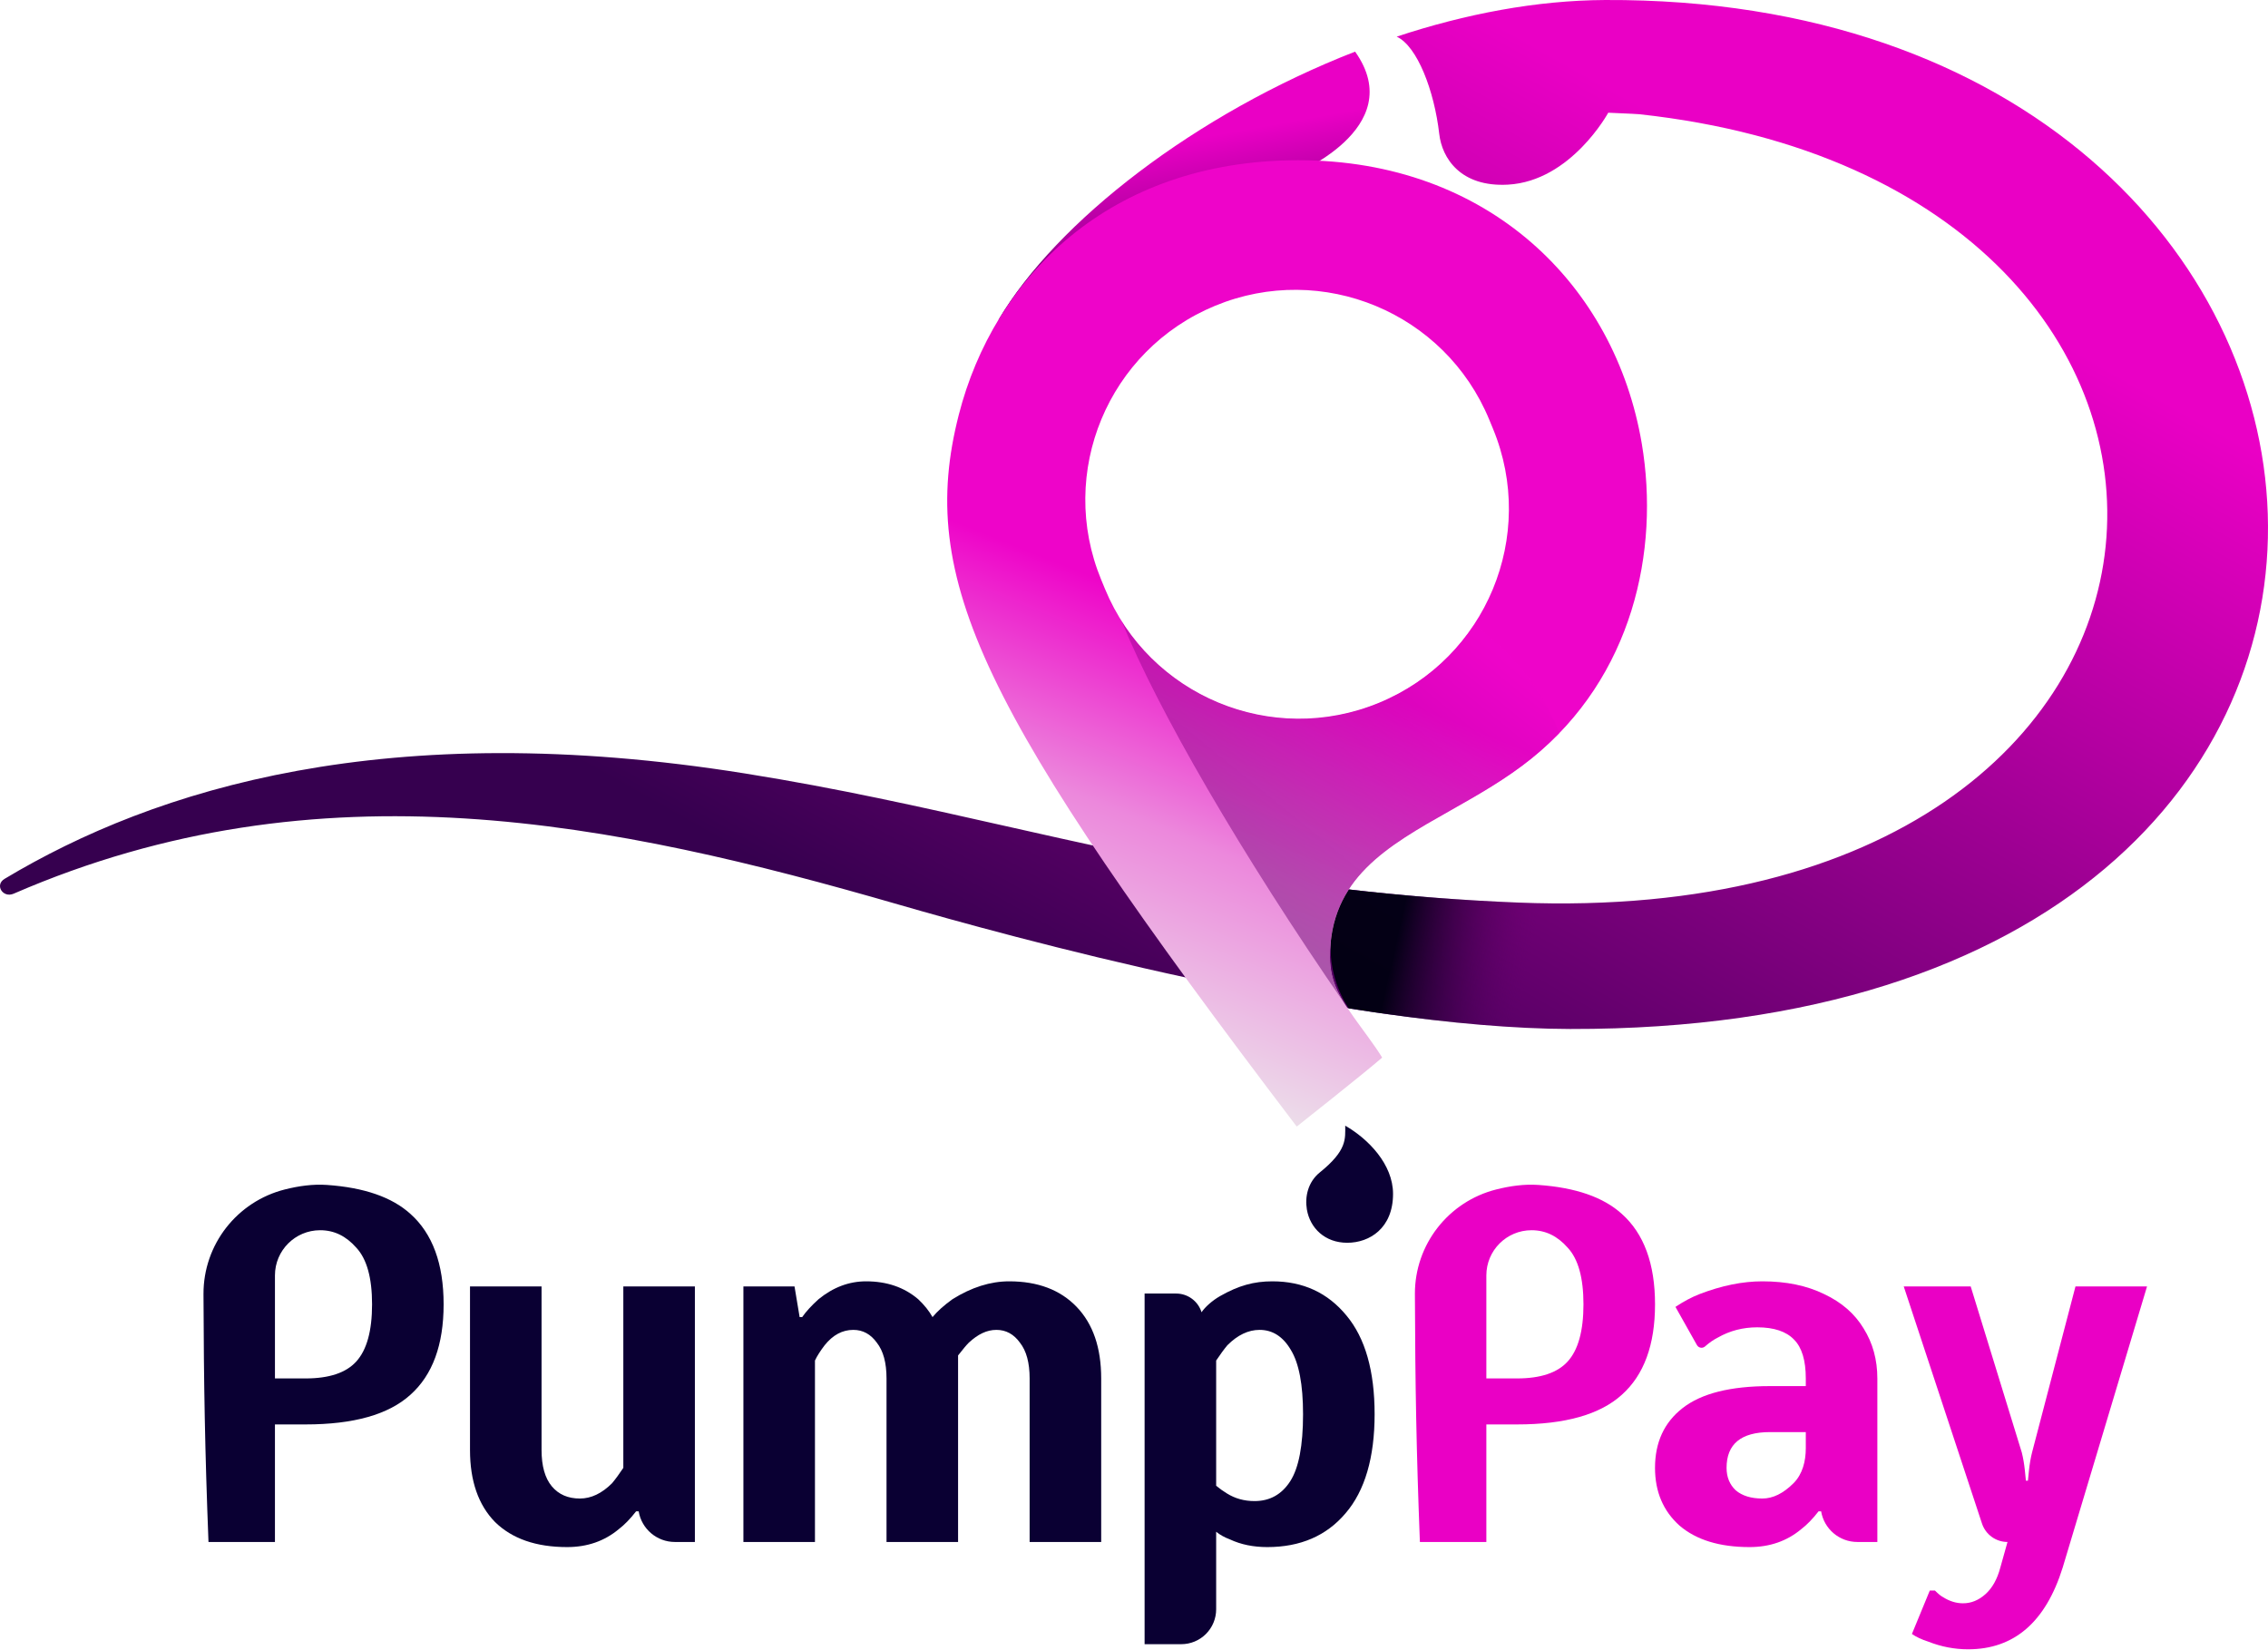
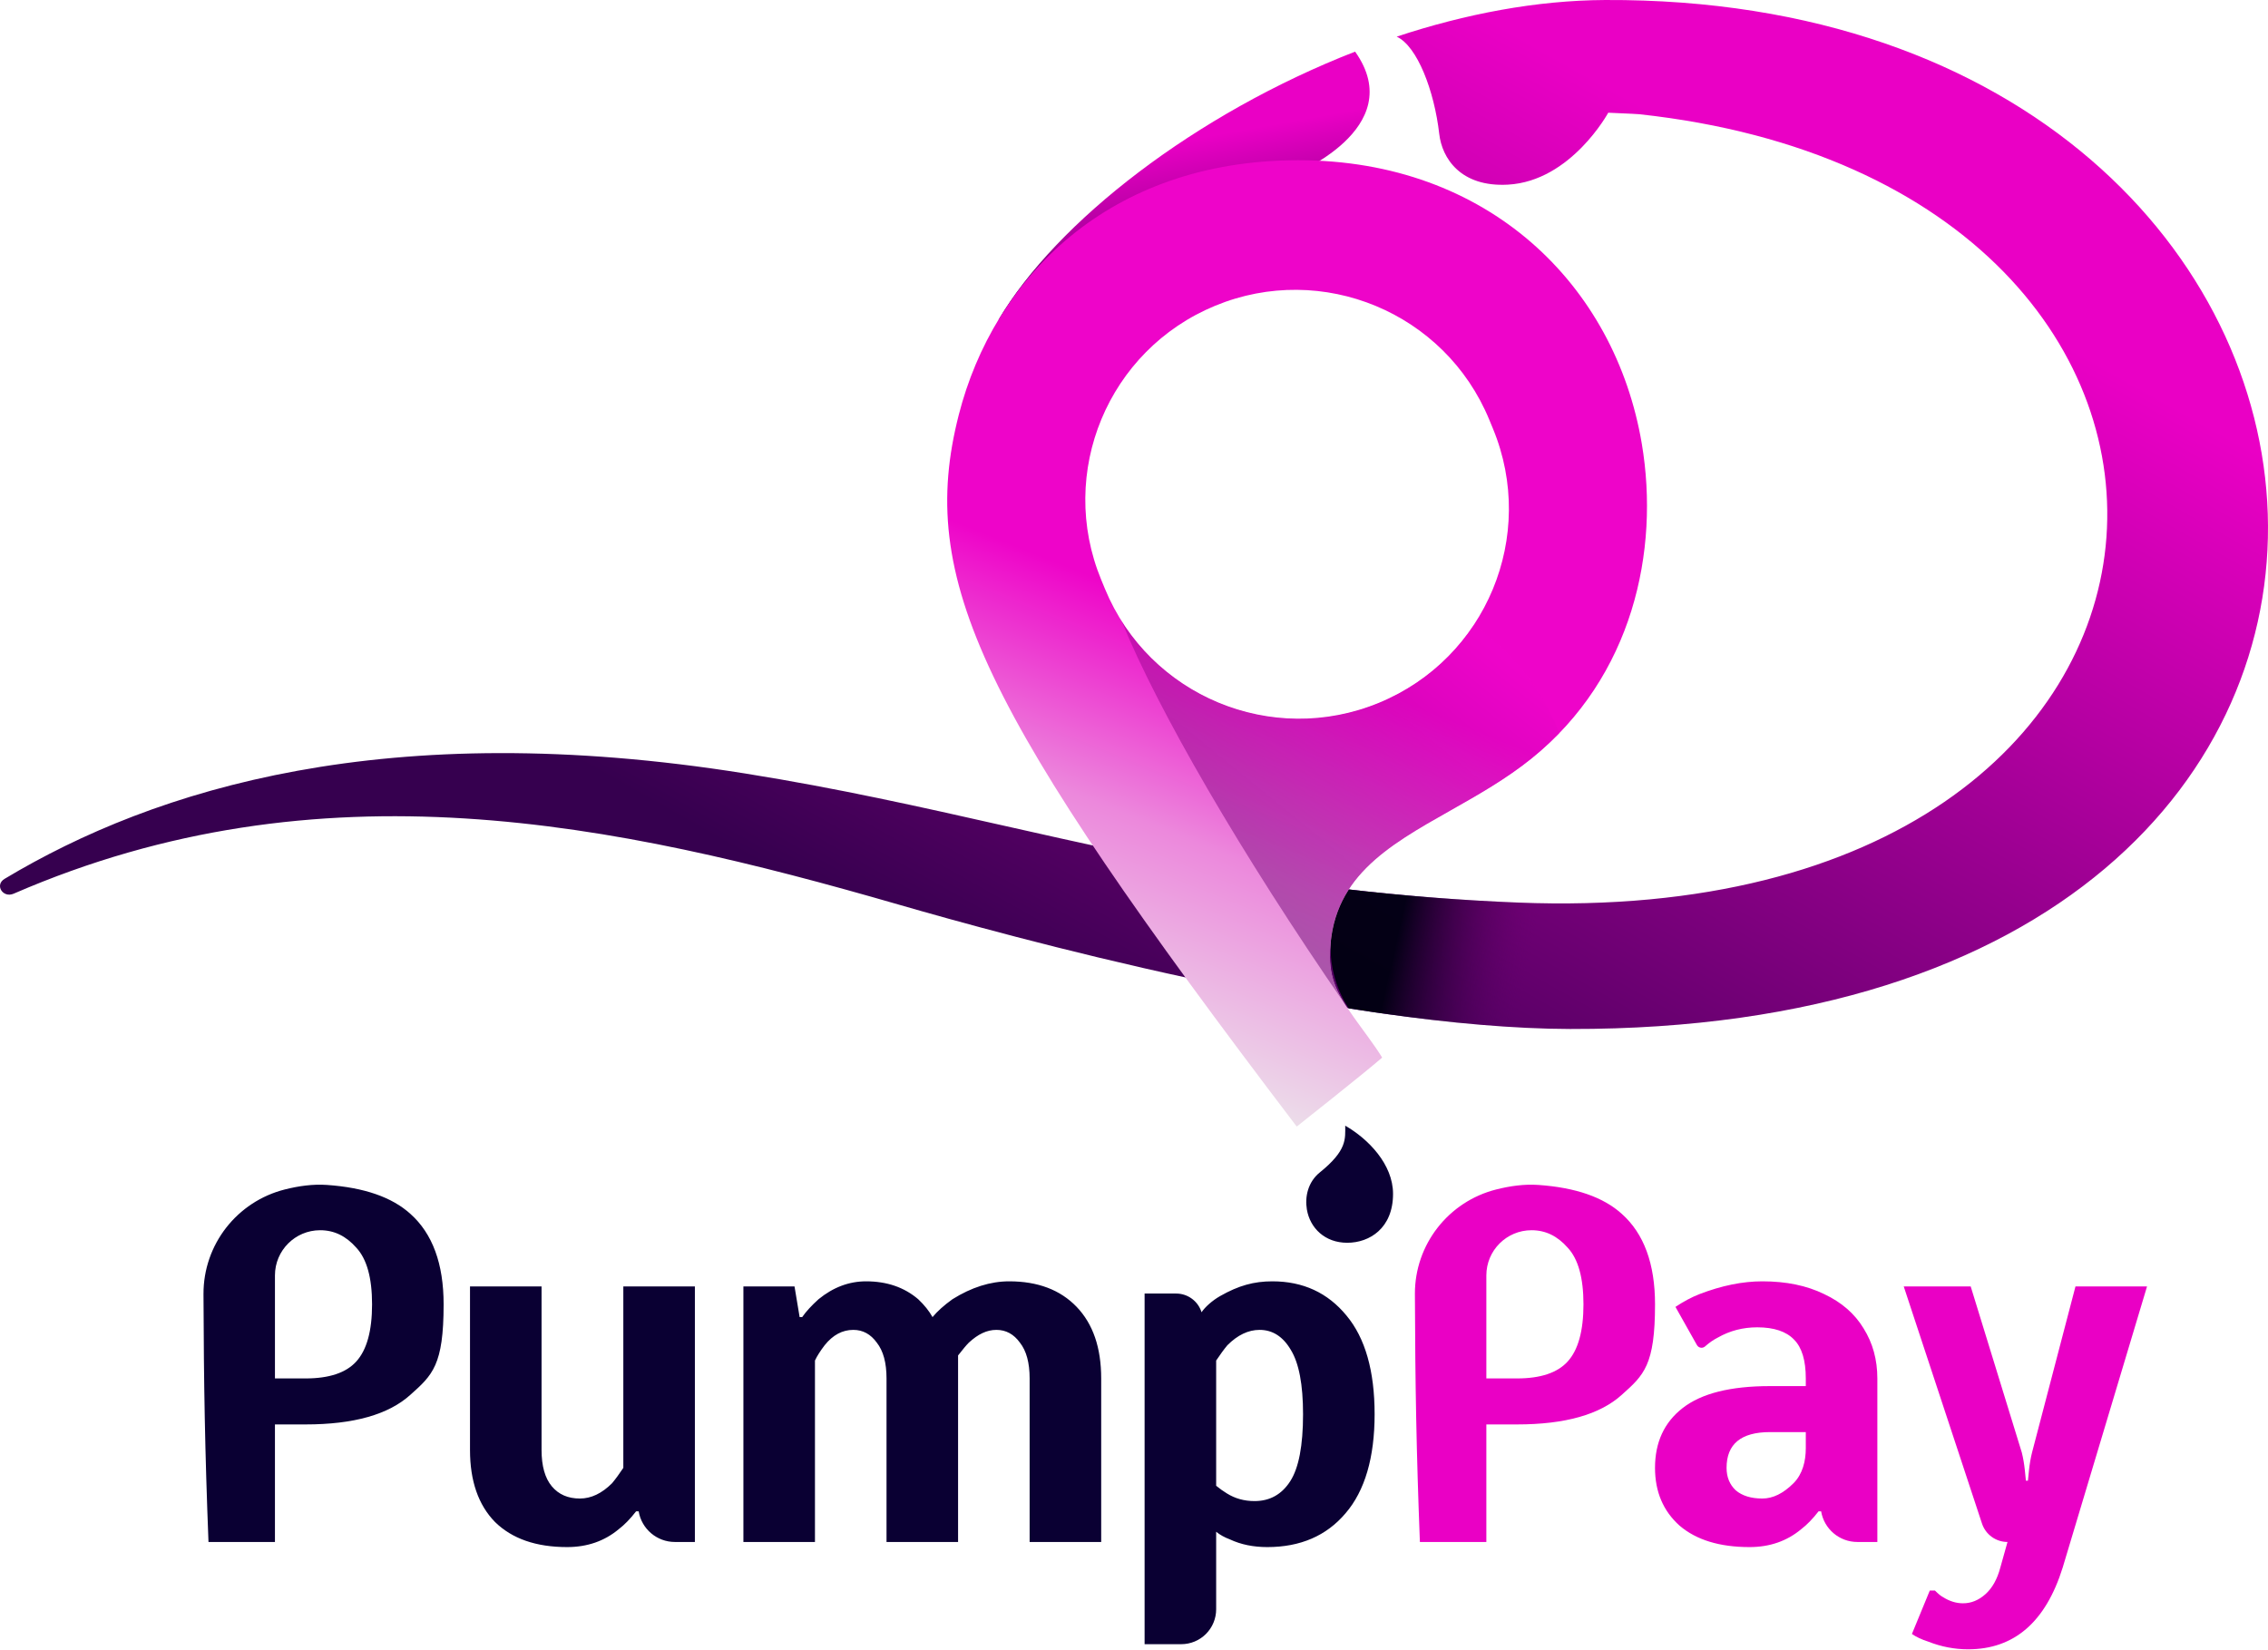
<svg xmlns="http://www.w3.org/2000/svg" xmlns:xlink="http://www.w3.org/1999/xlink" viewBox="0 0 3000 2182">
  <defs>
-     <style> .cls-1 { mask: url(#mask); } .cls-2 { fill: url(#linear-gradient-4); } .cls-2, .cls-3, .cls-4 { fill-rule: evenodd; } .cls-5, .cls-4 { fill: #0a0033; } .cls-6 { fill: #ea00c5; } .cls-7 { fill: url(#linear-gradient-5); } .cls-8 { fill: url(#linear-gradient-6); } .cls-9 { fill: url(#linear-gradient-3); } .cls-10 { fill: url(#linear-gradient-2); } .cls-11 { fill: url(#linear-gradient); } .cls-12 { isolation: isolate; } .cls-13 { mix-blend-mode: multiply; } .cls-3 { fill: #c55fa0; } </style>
-     <linearGradient id="linear-gradient" x1="2035.07" y1="2120.41" x2="1323.27" y2="859.87" gradientTransform="translate(0 2182) scale(1 -1)" gradientUnits="userSpaceOnUse">
+     <linearGradient id="linear-gradient" x1="2035.07" x2="1323.27" y1="2120.41" y2="859.87" gradientTransform="matrix(1 0 0 -1 0 2182)" gradientUnits="userSpaceOnUse">
      <stop offset="0" stop-color="#ea00c5" />
      <stop offset="1" stop-color="#36004f" />
    </linearGradient>
-     <linearGradient id="linear-gradient-2" x1="1517.18" y1="2185.1" x2="1689.81" y2="1227.15" gradientTransform="translate(0 2182) scale(1 -1)" gradientUnits="userSpaceOnUse">
+     <linearGradient id="linear-gradient-2" x1="1517.18" x2="1689.81" y1="2185.1" y2="1227.15" gradientTransform="matrix(1 0 0 -1 0 2182)" gradientUnits="userSpaceOnUse">
      <stop offset=".2" stop-color="#ea00c5" />
      <stop offset=".31" stop-color="#a9009b" />
      <stop offset=".39" stop-color="#0a0033" />
    </linearGradient>
-     <linearGradient id="linear-gradient-3" x1="2023.24" y1="898.51" x2="1759.82" y2="956.87" gradientTransform="translate(0 2182) scale(1 -1)" gradientUnits="userSpaceOnUse">
+     <linearGradient id="linear-gradient-3" x1="2023.24" x2="1759.82" y1="898.51" y2="956.87" gradientTransform="matrix(1 0 0 -1 0 2182)" gradientUnits="userSpaceOnUse">
      <stop offset="0" stop-color="#fff" stop-opacity="0" />
      <stop offset=".67" stop-color="#0a0033" />
    </linearGradient>
-     <linearGradient id="linear-gradient-4" x1="1645.33" y1="1338.79" x2="1411.5" y2="756.86" gradientTransform="translate(0 2182) scale(1 -1)" gradientUnits="userSpaceOnUse">
+     <linearGradient id="linear-gradient-4" x1="1645.33" x2="1411.5" y1="1338.79" y2="756.86" gradientTransform="matrix(1 0 0 -1 0 2182)" gradientUnits="userSpaceOnUse">
      <stop offset="0" stop-color="#ee04c9" />
      <stop offset=".44" stop-color="#ec88dc" />
      <stop offset="1" stop-color="#ececec" />
    </linearGradient>
-     <mask id="mask" x="1252.92" y="211.96" width="925.65" height="1278.4" maskUnits="userSpaceOnUse">
-       <g id="mask0_164_1454" data-name="mask0 164 1454">
-         <path class="cls-3" d="M1715.26,1490.36c-418.31-550.09-502.66-724.03-447.03-941.63,46.28-181.01,198.31-336.78,449.21-336.78s418.95,164.8,454.3,375.32c23.72,141.26-11.87,308.07-145.93,416.22-33.69,27.18-71.13,48.35-107.04,68.67-83.93,47.45-159.55,90.21-159.55,193.94,0,34.42,15.34,56.42,32.05,80.38,8.43,12.09,17.21,24.68,24.54,39.62-23.48,22.7-41.33,42.01-57.72,59.76-14.45,15.63-27.77,30.05-42.83,44.49ZM1607.35,404.48c-141.73,58.5-209.2,220.82-150.7,362.55l4.94,11.96c58.5,141.73,220.81,209.2,362.54,150.7,141.73-58.5,209.21-220.82,150.71-362.55l-4.94-11.96c-58.5-141.73-220.82-209.2-362.55-150.7Z" />
-       </g>
-     </mask>
-     <linearGradient id="linear-gradient-5" x1="1815.77" y1="1371.19" x2="1808.35" y2="1380.31" gradientUnits="userSpaceOnUse">
+     <linearGradient id="linear-gradient-5" x1="1815.77" x2="1808.35" y1="1371.19" y2="1380.31" gradientUnits="userSpaceOnUse">
      <stop offset="0" stop-color="#ef05ca" />
      <stop offset="1" stop-color="#5f006b" />
    </linearGradient>
-     <linearGradient id="linear-gradient-6" x1="1875.16" y1="776.97" x2="1569.9" y2="1151.93" xlink:href="#linear-gradient-5" />
+     <linearGradient xlink:href="#linear-gradient-5" id="linear-gradient-6" x1="1875.16" x2="1569.9" y1="776.97" y2="1151.93" />
+     <style>.cls-5{fill:#0a0033}.cls-6{fill:#ea00c5}</style>
+     <mask id="mask" width="925.65" height="1278.4" x="1252.92" y="211.96" maskUnits="userSpaceOnUse">
+       <path id="mask0_164_1454" d="M1715.26 1490.36c-418.31-550.09-502.66-724.03-447.03-941.63 46.28-181.01 198.31-336.78 449.21-336.78s418.95 164.8 454.3 375.32c23.72 141.26-11.87 308.07-145.93 416.22-33.69 27.18-71.13 48.35-107.04 68.67-83.93 47.45-159.55 90.21-159.55 193.94 0 34.42 15.34 56.42 32.05 80.38 8.43 12.09 17.21 24.68 24.54 39.62-23.48 22.7-41.33 42.01-57.72 59.76-14.45 15.63-27.77 30.05-42.83 44.49ZM1607.35 404.48c-141.73 58.5-209.2 220.82-150.7 362.55l4.94 11.96c58.5 141.73 220.81 209.2 362.54 150.7s209.21-220.82 150.71-362.55l-4.94-11.96c-58.5-141.73-220.82-209.2-362.55-150.7" data-name="mask0 164 1454" style="fill-rule:evenodd;fill:#c55fa0" />
+     </mask>
  </defs>
-   <g class="cls-12">
+   <g style="isolation:isolate">
    <g id="Layer_1" data-name="Layer 1">
-       <path class="cls-11" d="M1847.5,48.46C1938.18,18.44,2032.14.44,2123.12.01c1109.08-5.13,1243.81,1363.9-46.09,1361.24-301.42-.62-746.69-123.61-888.38-164.57-375.53-108.54-764.95-190.53-1170.55-14.43-14.32,6.22-25.48-11.55-12.09-19.58,199.65-119.77,506.62-215.02,979.6-139.43,123.08,19.66,232.83,44.4,341.89,68.98,202.45,45.63,402.48,90.72,680.8,101.8,985.71,39.24,1032.88-948.48,159.89-1042.93,0,0-11.41-.84-40.88-1.98,0,0-49.22,90.5-132.63,95.15-62.9,3.5-87.26-35.21-90.91-67.02-6.59-57.33-29.05-116.1-56.27-128.77Z" />
-       <path class="cls-10" d="M1792.46,68.3c-210.39,81.97-395.23,224.69-471.66,354.87l281.4-93.37c10.64-29.48,106.19-97.8,106.19-97.8,0,0,156.7-61.41,84.07-163.7Z" />
-       <g class="cls-13">
-         <path class="cls-9" d="M1782,1176.39c70.08,8.23,144.84,14.38,226.3,17.63,28.17,1.12,55.57,1.4,82.21.89,7.93,18.14,12.3,37.95,12.3,58.7,0,41.52-17.49,79.29-46.07,107.42-83.97-1.62-177.93-12.03-272.76-27.06-15.22-23.53-23.96-51.01-23.96-80.36s7.98-54.41,21.98-77.22Z" />
+       <path d="M1847.5 48.46C1938.18 18.44 2032.14.44 2123.12.01c1109.08-5.13 1243.81 1363.9-46.09 1361.24-301.42-.62-746.69-123.61-888.38-164.57-375.53-108.54-764.95-190.53-1170.55-14.43-14.32 6.22-25.48-11.55-12.09-19.58 199.65-119.77 506.62-215.02 979.6-139.43 123.08 19.66 232.83 44.4 341.89 68.98 202.45 45.63 402.48 90.72 680.8 101.8 985.71 39.24 1032.88-948.48 159.89-1042.93 0 0-11.41-.84-40.88-1.98 0 0-49.22 90.5-132.63 95.15-62.9 3.5-87.26-35.21-90.91-67.02-6.59-57.33-29.05-116.1-56.27-128.77Z" style="fill:url(#linear-gradient)" />
+       <path d="M1792.46 68.3c-210.39 81.97-395.23 224.69-471.66 354.87l281.4-93.37c10.64-29.48 106.19-97.8 106.19-97.8s156.7-61.41 84.07-163.7" style="fill:url(#linear-gradient-2)" />
+       <g style="mix-blend-mode:multiply">
+         <path d="M1782 1176.39c70.08 8.23 144.84 14.38 226.3 17.63 28.17 1.12 55.57 1.4 82.21.89 7.93 18.14 12.3 37.95 12.3 58.7 0 41.52-17.49 79.29-46.07 107.42-83.97-1.62-177.93-12.03-272.76-27.06-15.22-23.53-23.96-51.01-23.96-80.36s7.98-54.41 21.98-77.22" style="fill:url(#linear-gradient-3)" />
      </g>
-       <path class="cls-4" d="M1842.65,1579.38c0-39.06-32.71-72.7-63.25-90.2,0,17.42,2.68,32.55-33.59,61.8-15.76,12.72-19.95,32.34-17.16,48.95,4.16,24.76,23.92,44.14,53.43,44.14s60.57-19.29,60.57-64.69Z" />
-       <path class="cls-6" d="M2603.36,2181.87c-18.03,0-35.61-3.38-52.74-10.14-8.56-2.7-15.77-6.08-21.63-10.14l23.66-57.47h6.76c4.51,4.51,8.11,7.44,10.82,8.79,8.56,5.41,17.35,8.11,26.37,8.11,10.81,0,20.73-4.05,29.75-12.17,9.01-8.11,15.55-19.83,19.6-35.15l9.47-33.81c-15.34,0-28.94-9.83-33.75-24.4l-103.5-313.65h88.57l67.61,219.74c1.8,7.21,3.15,15.09,4.05,23.66l1.36,13.52h2.7l1.35-13.52c.9-8.57,2.26-16.45,4.06-23.66l57.47-219.74h94.65l-111.55,371.86c-22.54,72.11-64.23,108.17-125.08,108.17Z" />
-       <path class="cls-6" d="M2314.25,2046.65c-39.67,0-70.54-9.46-92.63-28.39-21.63-19.38-32.45-44.85-32.45-76.4,0-33.81,12.17-60.17,36.51-79.11,24.79-19.38,63.33-29.07,115.61-29.07h47.33v-10.14c0-23.89-5.19-41.01-15.55-51.38-10.37-10.82-26.6-16.23-48.68-16.23-18.93,0-36.29,4.51-52.06,13.52-5.64,2.82-11.28,6.72-16.92,11.7-1.31,1.16-2.98,1.83-4.73,1.83-2.5,0-4.8-1.35-6.03-3.53l-28.44-50.56c10.82-7.21,21.41-12.85,31.78-16.9,29.3-11.27,57.02-16.91,83.16-16.91,31.55,0,58.82,5.64,81.81,16.91,22.98,10.81,40.34,25.91,52.06,45.29,12.17,19.39,18.25,41.47,18.25,66.26v216.35h-26.48c-23.74,0-43.99-17.16-47.89-40.56h-3.38c-7.66,9.91-15.33,17.8-22.99,23.66-18.93,15.77-41.69,23.66-68.28,23.66ZM2331.15,1982.42c13.97,0,27.72-6.76,41.24-20.28,12.03-12.03,16.23-29.3,16.23-46.31v-21.3h-47.33c-38.31,0-57.47,15.78-57.47,47.33,0,12.17,4.06,22.08,12.17,29.75,8.57,7.21,20.29,10.81,35.16,10.81Z" />
-       <path class="cls-6" d="M1871.57,1711.84c-.23-65.34,44.25-122.33,107.62-138.3,18.23-4.59,36.99-7.28,55.74-5.97,49.16,3.42,85.93,16.18,110.31,38.27,29.3,26.14,43.95,66.03,43.95,119.67s-14.65,93.52-43.95,119.67c-28.85,26.14-75.05,39.21-138.6,39.21h-40.57v155.5h-87.91c-4.69-121.56-6.17-207.1-6.59-328.05ZM2006.64,1823.54c31.1,0,53.41-7.44,66.93-22.31,13.98-15.32,20.96-40.57,20.96-75.72s-6.98-60.17-20.96-75.05c-13.52-15.32-29.1-22.99-47.73-22.99-33.01,0-59.77,26.76-59.77,59.77v136.3h40.57Z" />
-       <path class="cls-5" d="M1514.02,1711.23h41.69c15.42,0,29.05,10.03,33.65,24.75,4.5-6.76,14.12-15.45,24.53-21.39,24.52-13.98,44.82-19.51,69.16-19.51,40.56,0,73.24,15.1,98.03,45.3,24.79,29.75,37.19,73.25,37.19,130.49s-12.85,101.41-38.54,131.16c-25.24,29.75-59.72,44.62-103.44,44.62-18.48,0-34.93-3.38-49.36-10.14-7.21-2.7-13.29-6.08-18.25-10.14v102.57c0,12.25-4.87,23.99-13.52,32.65-8.66,8.66-20.4,13.52-32.65,13.52h-48.49v-463.88ZM1659.39,1985.8c20.28,0,36.05-8.79,47.32-26.36,11.27-17.58,16.9-47.11,16.9-88.57,0-39.22-5.4-67.61-16.22-85.19-10.37-17.58-24.12-26.37-41.24-26.37-14.88,0-29.08,6.76-42.6,20.29-4.51,5.4-9.46,12.16-14.87,20.28v165.64c4.96,4.06,9.69,7.44,14.2,10.14,10.81,6.76,22.98,10.14,36.51,10.14Z" />
-       <path class="cls-5" d="M983.34,1701.84h67.61l6.76,40.57h3.38c4.96-7.21,12.17-15.1,21.64-23.66,19.38-15.78,40.34-23.67,62.87-23.67,27.5,0,50.48,7.89,68.96,23.67,8.12,7.66,14.43,15.55,18.94,23.66,6.31-7.66,15.09-15.55,26.36-23.66,25.24-15.78,50.26-23.67,75.05-23.67,37.86,0,67.61,11.27,89.24,33.81,21.64,22.53,32.46,54.09,32.46,94.65v216.35h-94.66v-216.35c0-20.73-4.28-36.51-12.84-47.33-8.12-11.26-18.48-16.9-31.1-16.9s-24.34,5.64-36.51,16.9c-3.16,3.16-7.89,8.79-14.2,16.91v246.77h-94.65v-216.35c0-20.73-4.29-36.51-12.85-47.33-8.11-11.26-18.48-16.9-31.1-16.9-14.42,0-27.04,6.76-37.86,20.29-5.86,7.66-10.14,14.42-12.85,20.28v240.01h-94.65v-338.05Z" />
-       <path class="cls-5" d="M750.16,2046.65c-41.02,0-72.79-11.04-95.33-33.13-22.09-22.53-33.13-54.31-33.13-95.33v-216.35h94.65v216.35c0,21.19,4.51,37.19,13.52,48.01,9.01,10.82,21.41,16.22,37.18,16.22,14.87,0,29.07-6.76,42.59-20.28,4.51-5.41,9.46-12.17,14.87-20.28v-240.02h94.65v338.05h-26.48c-23.73,0-43.98-17.16-47.89-40.56h-3.38c-7.66,9.91-15.33,17.8-22.99,23.66-18.93,15.78-41.69,23.66-68.29,23.66Z" />
-       <path class="cls-5" d="M269.18,1711.84c-.23-65.34,44.26-122.33,107.62-138.3,18.23-4.59,36.99-7.28,55.75-5.97,49.16,3.42,85.93,16.18,110.3,38.27,29.3,26.14,43.95,66.03,43.95,119.67s-14.65,93.52-43.95,119.67c-28.85,26.14-75.05,39.21-138.6,39.21h-40.57v155.5h-87.91c-4.7-121.56-6.18-207.1-6.6-328.05ZM404.26,1823.54c31.1,0,53.41-7.44,66.93-22.31,13.97-15.32,20.96-40.57,20.96-75.72s-6.99-60.17-20.96-75.05c-13.52-15.32-29.11-22.99-47.73-22.99-33.01,0-59.77,26.76-59.77,59.77v136.3h40.57Z" />
-       <path class="cls-2" d="M1715.26,1490.36c-418.31-550.09-502.66-724.03-447.03-941.63,46.28-181.01,198.31-336.78,449.21-336.78s418.95,164.8,454.3,375.32c23.72,141.26-11.87,308.07-145.93,416.22-33.69,27.18-71.13,48.35-107.04,68.67-83.93,47.45-159.55,90.21-159.55,193.94,0,34.42,15.34,56.42,32.05,80.38,8.43,12.09,27.67,37.1,36.98,52.61-24.05,20.95-112.99,91.26-112.99,91.26ZM1607.35,404.48c-141.73,58.5-209.2,220.82-150.7,362.55l4.94,11.96c58.5,141.73,220.81,209.2,362.54,150.7,141.73-58.5,209.21-220.82,150.71-362.55l-4.94-11.96c-58.5-141.73-220.82-209.2-362.55-150.7Z" />
-       <g class="cls-1">
-         <g>
-           <path class="cls-7" d="M1799.01,1357.25c8.19,11.19,18.87,25.62,26.16,36.92-1.06-1.41-2.12-2.85-3.17-4.33-7.74-10.88-15.41-21.75-22.99-32.59Z" />
-           <path class="cls-8" d="M2062.72,969.78c-11.36,11.76-23.66,23.03-36.91,33.72-33.69,27.18-71.13,48.35-107.04,68.67-83.93,47.45-159.55,90.21-159.55,193.94,0,26.39,9.02,45.48,20.76,63.75-139-201.39-248.67-391.06-296.25-508.06,70.79,111.9,213.8,160.15,340.4,107.9,53.25-21.98,96.02-58.61,125.56-103.3,54.72,39.12,91.11,89,113.03,143.38Z" />
-         </g>
+       <path d="M1842.65 1579.38c0-39.06-32.71-72.7-63.25-90.2 0 17.42 2.68 32.55-33.59 61.8-15.76 12.72-19.95 32.34-17.16 48.95 4.16 24.76 23.92 44.14 53.43 44.14s60.57-19.29 60.57-64.69" style="fill-rule:evenodd;fill:#0a0033" />
+       <path d="M2603.36 2181.87q-27.045 0-52.74-10.14-12.84-4.05-21.63-10.14l23.66-57.47h6.76c4.51 4.51 8.11 7.44 10.82 8.79 8.56 5.41 17.35 8.11 26.37 8.11 10.81 0 20.73-4.05 29.75-12.17 9.01-8.11 15.55-19.83 19.6-35.15l9.47-33.81c-15.34 0-28.94-9.83-33.75-24.4l-103.5-313.65h88.57l67.61 219.74c1.8 7.21 3.15 15.09 4.05 23.66l1.36 13.52h2.7l1.35-13.52c.9-8.57 2.26-16.45 4.06-23.66l57.47-219.74h94.65l-111.55 371.86c-22.54 72.11-64.23 108.17-125.08 108.17M2314.25 2046.65c-39.67 0-70.54-9.46-92.63-28.39-21.63-19.38-32.45-44.85-32.45-76.4 0-33.81 12.17-60.17 36.51-79.11 24.79-19.38 63.33-29.07 115.61-29.07h47.33v-10.14c0-23.89-5.19-41.01-15.55-51.38-10.37-10.82-26.6-16.23-48.68-16.23-18.93 0-36.29 4.51-52.06 13.52q-8.46 4.23-16.92 11.7c-1.31 1.16-2.98 1.83-4.73 1.83-2.5 0-4.8-1.35-6.03-3.53l-28.44-50.56c10.82-7.21 21.41-12.85 31.78-16.9 29.3-11.27 57.02-16.91 83.16-16.91 31.55 0 58.82 5.64 81.81 16.91 22.98 10.81 40.34 25.91 52.06 45.29 12.17 19.39 18.25 41.47 18.25 66.26v216.35h-26.48c-23.74 0-43.99-17.16-47.89-40.56h-3.38c-7.66 9.91-15.33 17.8-22.99 23.66-18.93 15.77-41.69 23.66-68.28 23.66m16.9-64.23c13.97 0 27.72-6.76 41.24-20.28 12.03-12.03 16.23-29.3 16.23-46.31v-21.3h-47.33c-38.31 0-57.47 15.78-57.47 47.33 0 12.17 4.06 22.08 12.17 29.75 8.57 7.21 20.29 10.81 35.16 10.81M1871.57 1711.84c-.23-65.34 44.25-122.33 107.62-138.3 18.23-4.59 36.99-7.28 55.74-5.97 49.16 3.42 85.93 16.18 110.31 38.27q43.95 39.21 43.95 119.67c0 80.46-14.65 93.52-43.95 119.67q-43.275 39.21-138.6 39.21h-40.57v155.5h-87.91c-4.69-121.56-6.17-207.1-6.59-328.05m135.07 111.7c31.1 0 53.41-7.44 66.93-22.31 13.98-15.32 20.96-40.57 20.96-75.72s-6.98-60.17-20.96-75.05c-13.52-15.32-29.1-22.99-47.73-22.99-33.01 0-59.77 26.76-59.77 59.77v136.3z" class="cls-6" />
+       <path d="M1514.02 1711.23h41.69c15.42 0 29.05 10.03 33.65 24.75 4.5-6.76 14.12-15.45 24.53-21.39 24.52-13.98 44.82-19.51 69.16-19.51 40.56 0 73.24 15.1 98.03 45.3 24.79 29.75 37.19 73.25 37.19 130.49s-12.85 101.41-38.54 131.16c-25.24 29.75-59.72 44.62-103.44 44.62-18.48 0-34.93-3.38-49.36-10.14-7.21-2.7-13.29-6.08-18.25-10.14v102.57c0 12.25-4.87 23.99-13.52 32.65a46.16 46.16 0 0 1-32.65 13.52h-48.49zm145.37 274.57c20.28 0 36.05-8.79 47.32-26.36 11.27-17.58 16.9-47.11 16.9-88.57 0-39.22-5.4-67.61-16.22-85.19-10.37-17.58-24.12-26.37-41.24-26.37-14.88 0-29.08 6.76-42.6 20.29-4.51 5.4-9.46 12.16-14.87 20.28v165.64c4.96 4.06 9.69 7.44 14.2 10.14q16.215 10.14 36.51 10.14M983.34 1701.84h67.61l6.76 40.57h3.38c4.96-7.21 12.17-15.1 21.64-23.66 19.38-15.78 40.34-23.67 62.87-23.67 27.5 0 50.48 7.89 68.96 23.67 8.12 7.66 14.43 15.55 18.94 23.66 6.31-7.66 15.09-15.55 26.36-23.66 25.24-15.78 50.26-23.67 75.05-23.67 37.86 0 67.61 11.27 89.24 33.81 21.64 22.53 32.46 54.09 32.46 94.65v216.35h-94.66v-216.35c0-20.73-4.28-36.51-12.84-47.33-8.12-11.26-18.48-16.9-31.1-16.9s-24.34 5.64-36.51 16.9c-3.16 3.16-7.89 8.79-14.2 16.91v246.77h-94.65v-216.35c0-20.73-4.29-36.51-12.85-47.33-8.11-11.26-18.48-16.9-31.1-16.9-14.42 0-27.04 6.76-37.86 20.29-5.86 7.66-10.14 14.42-12.85 20.28v240.01h-94.65zM750.16 2046.65c-41.02 0-72.79-11.04-95.33-33.13-22.09-22.53-33.13-54.31-33.13-95.33v-216.35h94.65v216.35c0 21.19 4.51 37.19 13.52 48.01s21.41 16.22 37.18 16.22c14.87 0 29.07-6.76 42.59-20.28 4.51-5.41 9.46-12.17 14.87-20.28v-240.02h94.65v338.05h-26.48c-23.73 0-43.98-17.16-47.89-40.56h-3.38c-7.66 9.91-15.33 17.8-22.99 23.66-18.93 15.78-41.69 23.66-68.29 23.66ZM269.18 1711.84c-.23-65.34 44.26-122.33 107.62-138.3 18.23-4.59 36.99-7.28 55.75-5.97 49.16 3.42 85.93 16.18 110.3 38.27q43.95 39.21 43.95 119.67c0 80.46-14.65 93.52-43.95 119.67q-43.275 39.21-138.6 39.21h-40.57v155.5h-87.91c-4.7-121.56-6.18-207.1-6.6-328.05Zm135.08 111.7c31.1 0 53.41-7.44 66.93-22.31 13.97-15.32 20.96-40.57 20.96-75.72s-6.99-60.17-20.96-75.05c-13.52-15.32-29.11-22.99-47.73-22.99-33.01 0-59.77 26.76-59.77 59.77v136.3z" class="cls-5" />
+       <path d="M1715.26 1490.36c-418.31-550.09-502.66-724.03-447.03-941.63 46.28-181.01 198.31-336.78 449.21-336.78s418.95 164.8 454.3 375.32c23.72 141.26-11.87 308.07-145.93 416.22-33.69 27.18-71.13 48.35-107.04 68.67-83.93 47.45-159.55 90.21-159.55 193.94 0 34.42 15.34 56.42 32.05 80.38 8.43 12.09 27.67 37.1 36.98 52.61-24.05 20.95-112.99 91.26-112.99 91.26ZM1607.35 404.48c-141.73 58.5-209.2 220.82-150.7 362.55l4.94 11.96c58.5 141.73 220.81 209.2 362.54 150.7s209.21-220.82 150.71-362.55l-4.94-11.96c-58.5-141.73-220.82-209.2-362.55-150.7" style="fill:url(#linear-gradient-4);fill-rule:evenodd" />
+       <g style="mask:url(#mask)">
+         <path d="M1799.01 1357.25c8.19 11.19 18.87 25.62 26.16 36.92-1.06-1.41-2.12-2.85-3.17-4.33-7.74-10.88-15.41-21.75-22.99-32.59" style="fill:url(#linear-gradient-5)" />
+         <path d="M2062.72 969.78c-11.36 11.76-23.66 23.03-36.91 33.72-33.69 27.18-71.13 48.35-107.04 68.67-83.93 47.45-159.55 90.21-159.55 193.94 0 26.39 9.02 45.48 20.76 63.75-139-201.39-248.67-391.06-296.25-508.06 70.79 111.9 213.8 160.15 340.4 107.9 53.25-21.98 96.02-58.61 125.56-103.3 54.72 39.12 91.11 89 113.03 143.38" style="fill:url(#linear-gradient-6)" />
      </g>
    </g>
  </g>
</svg>
